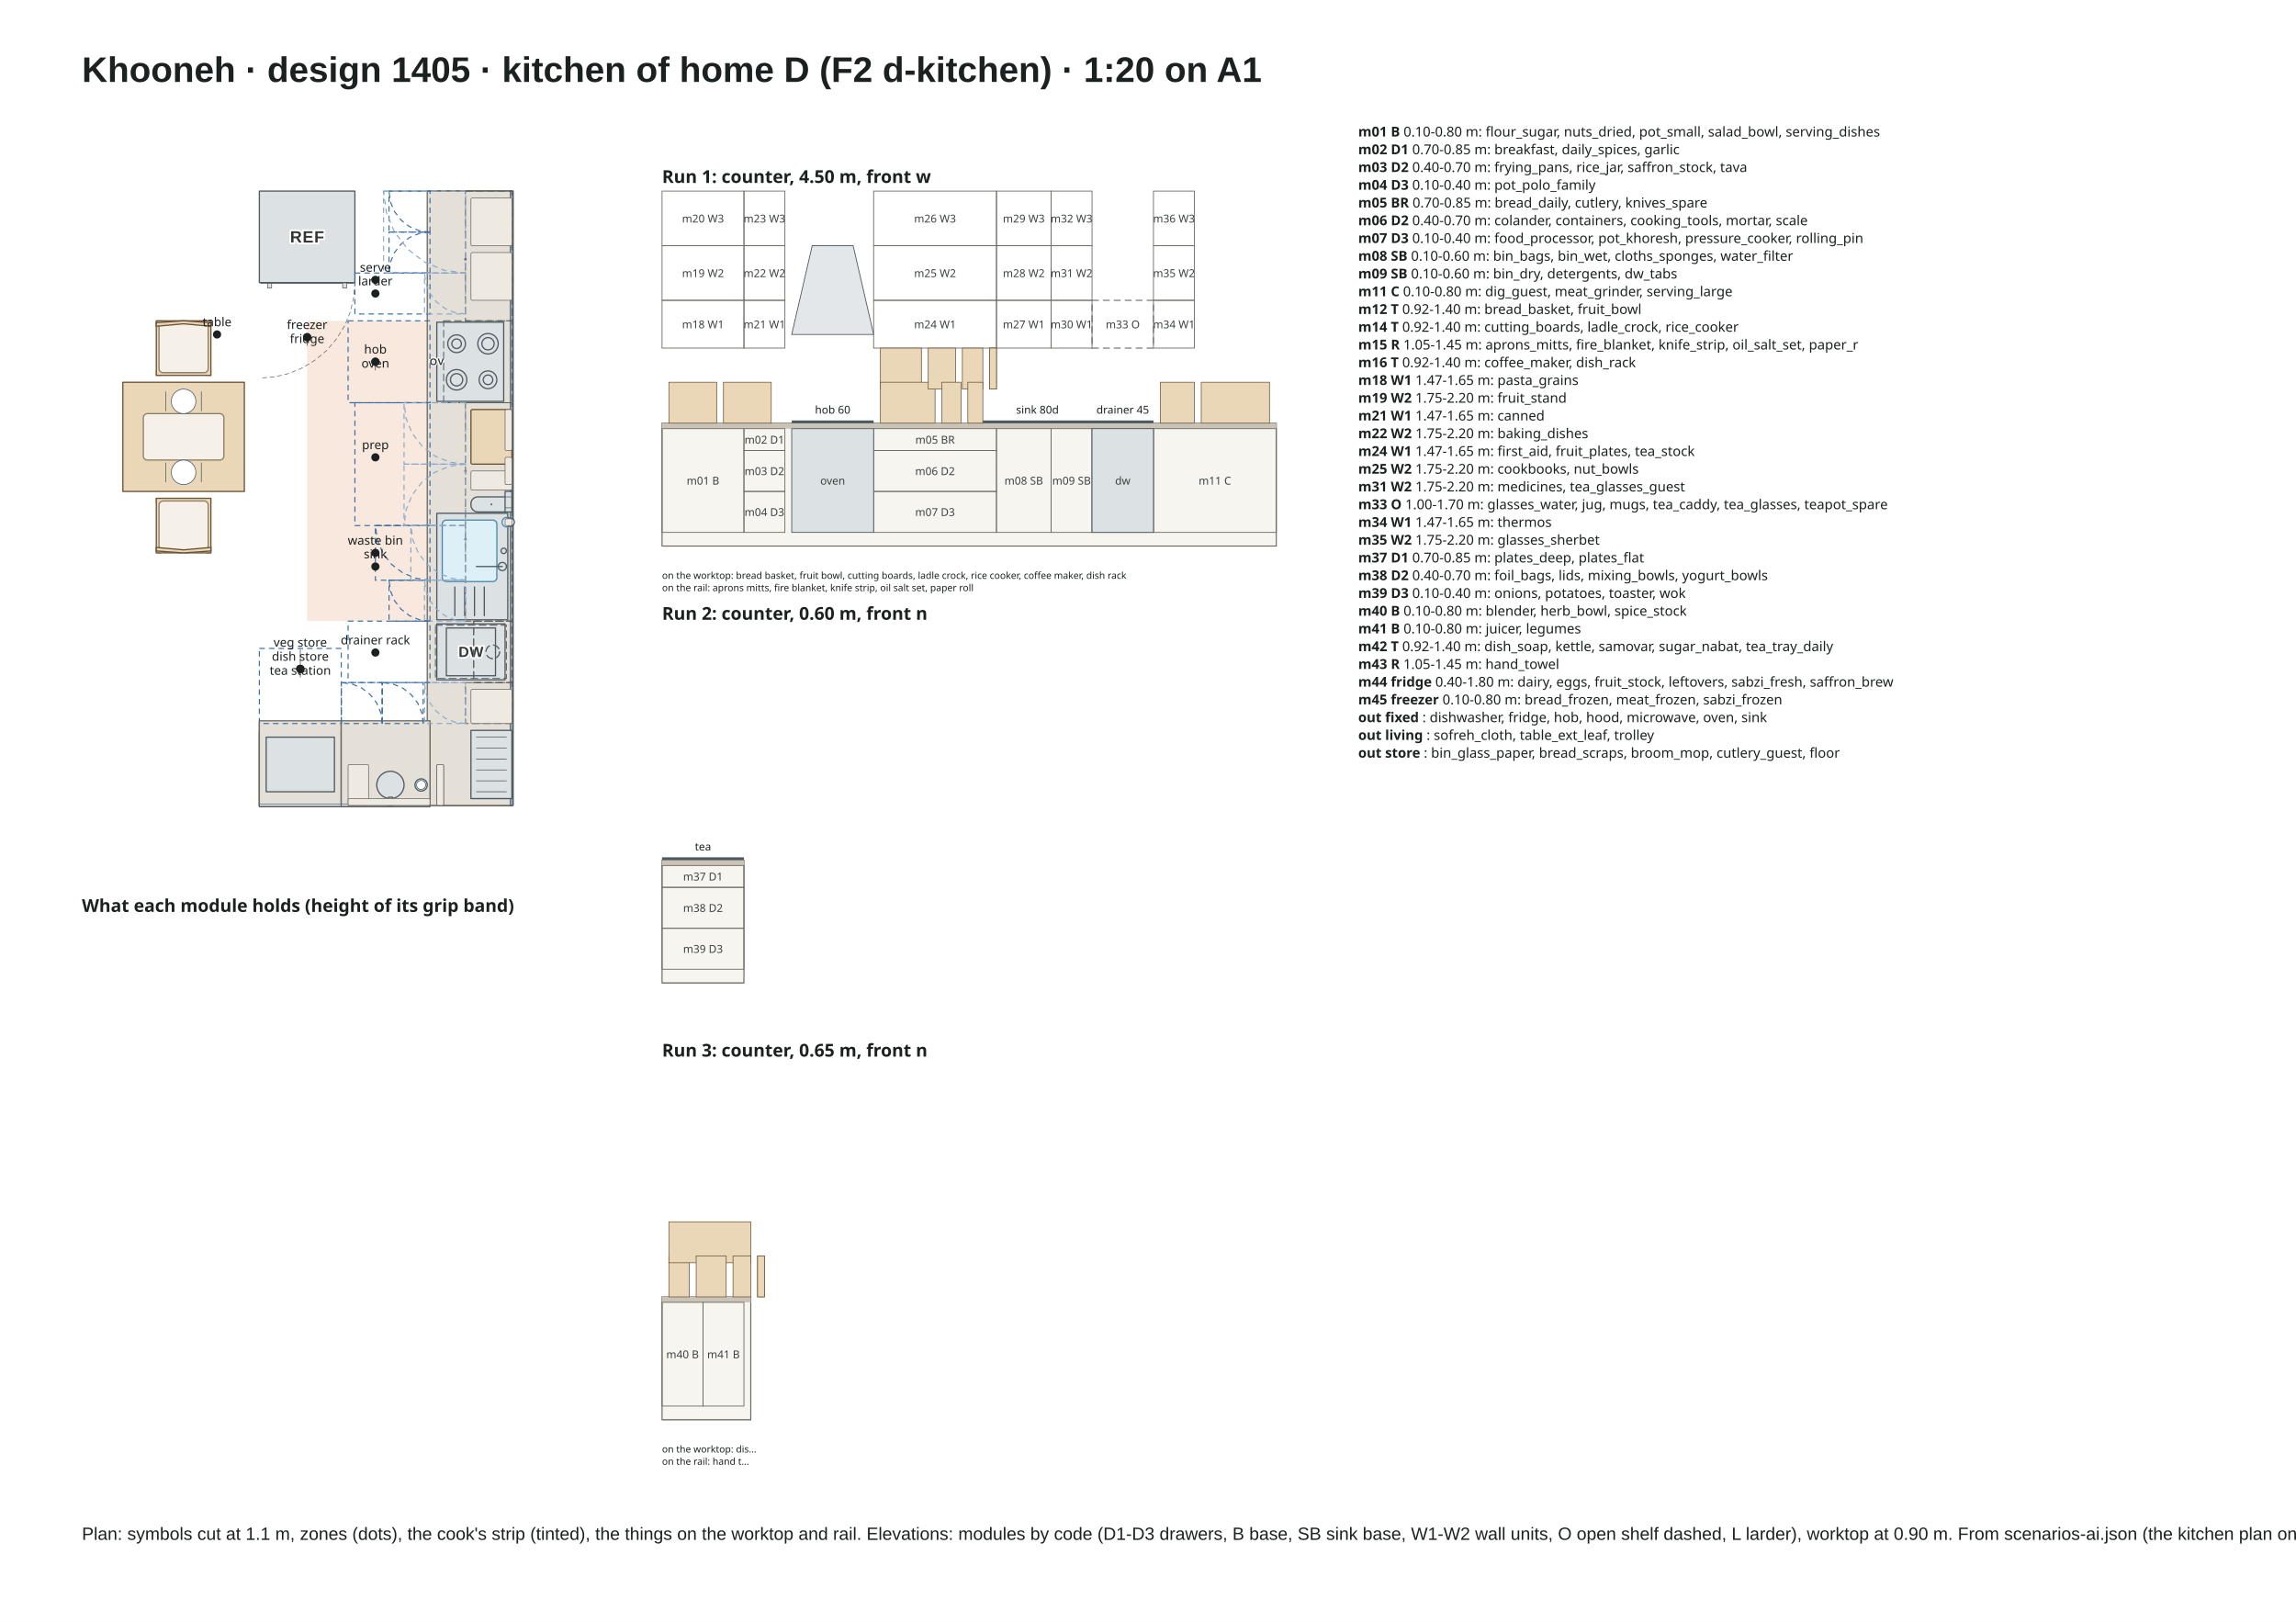
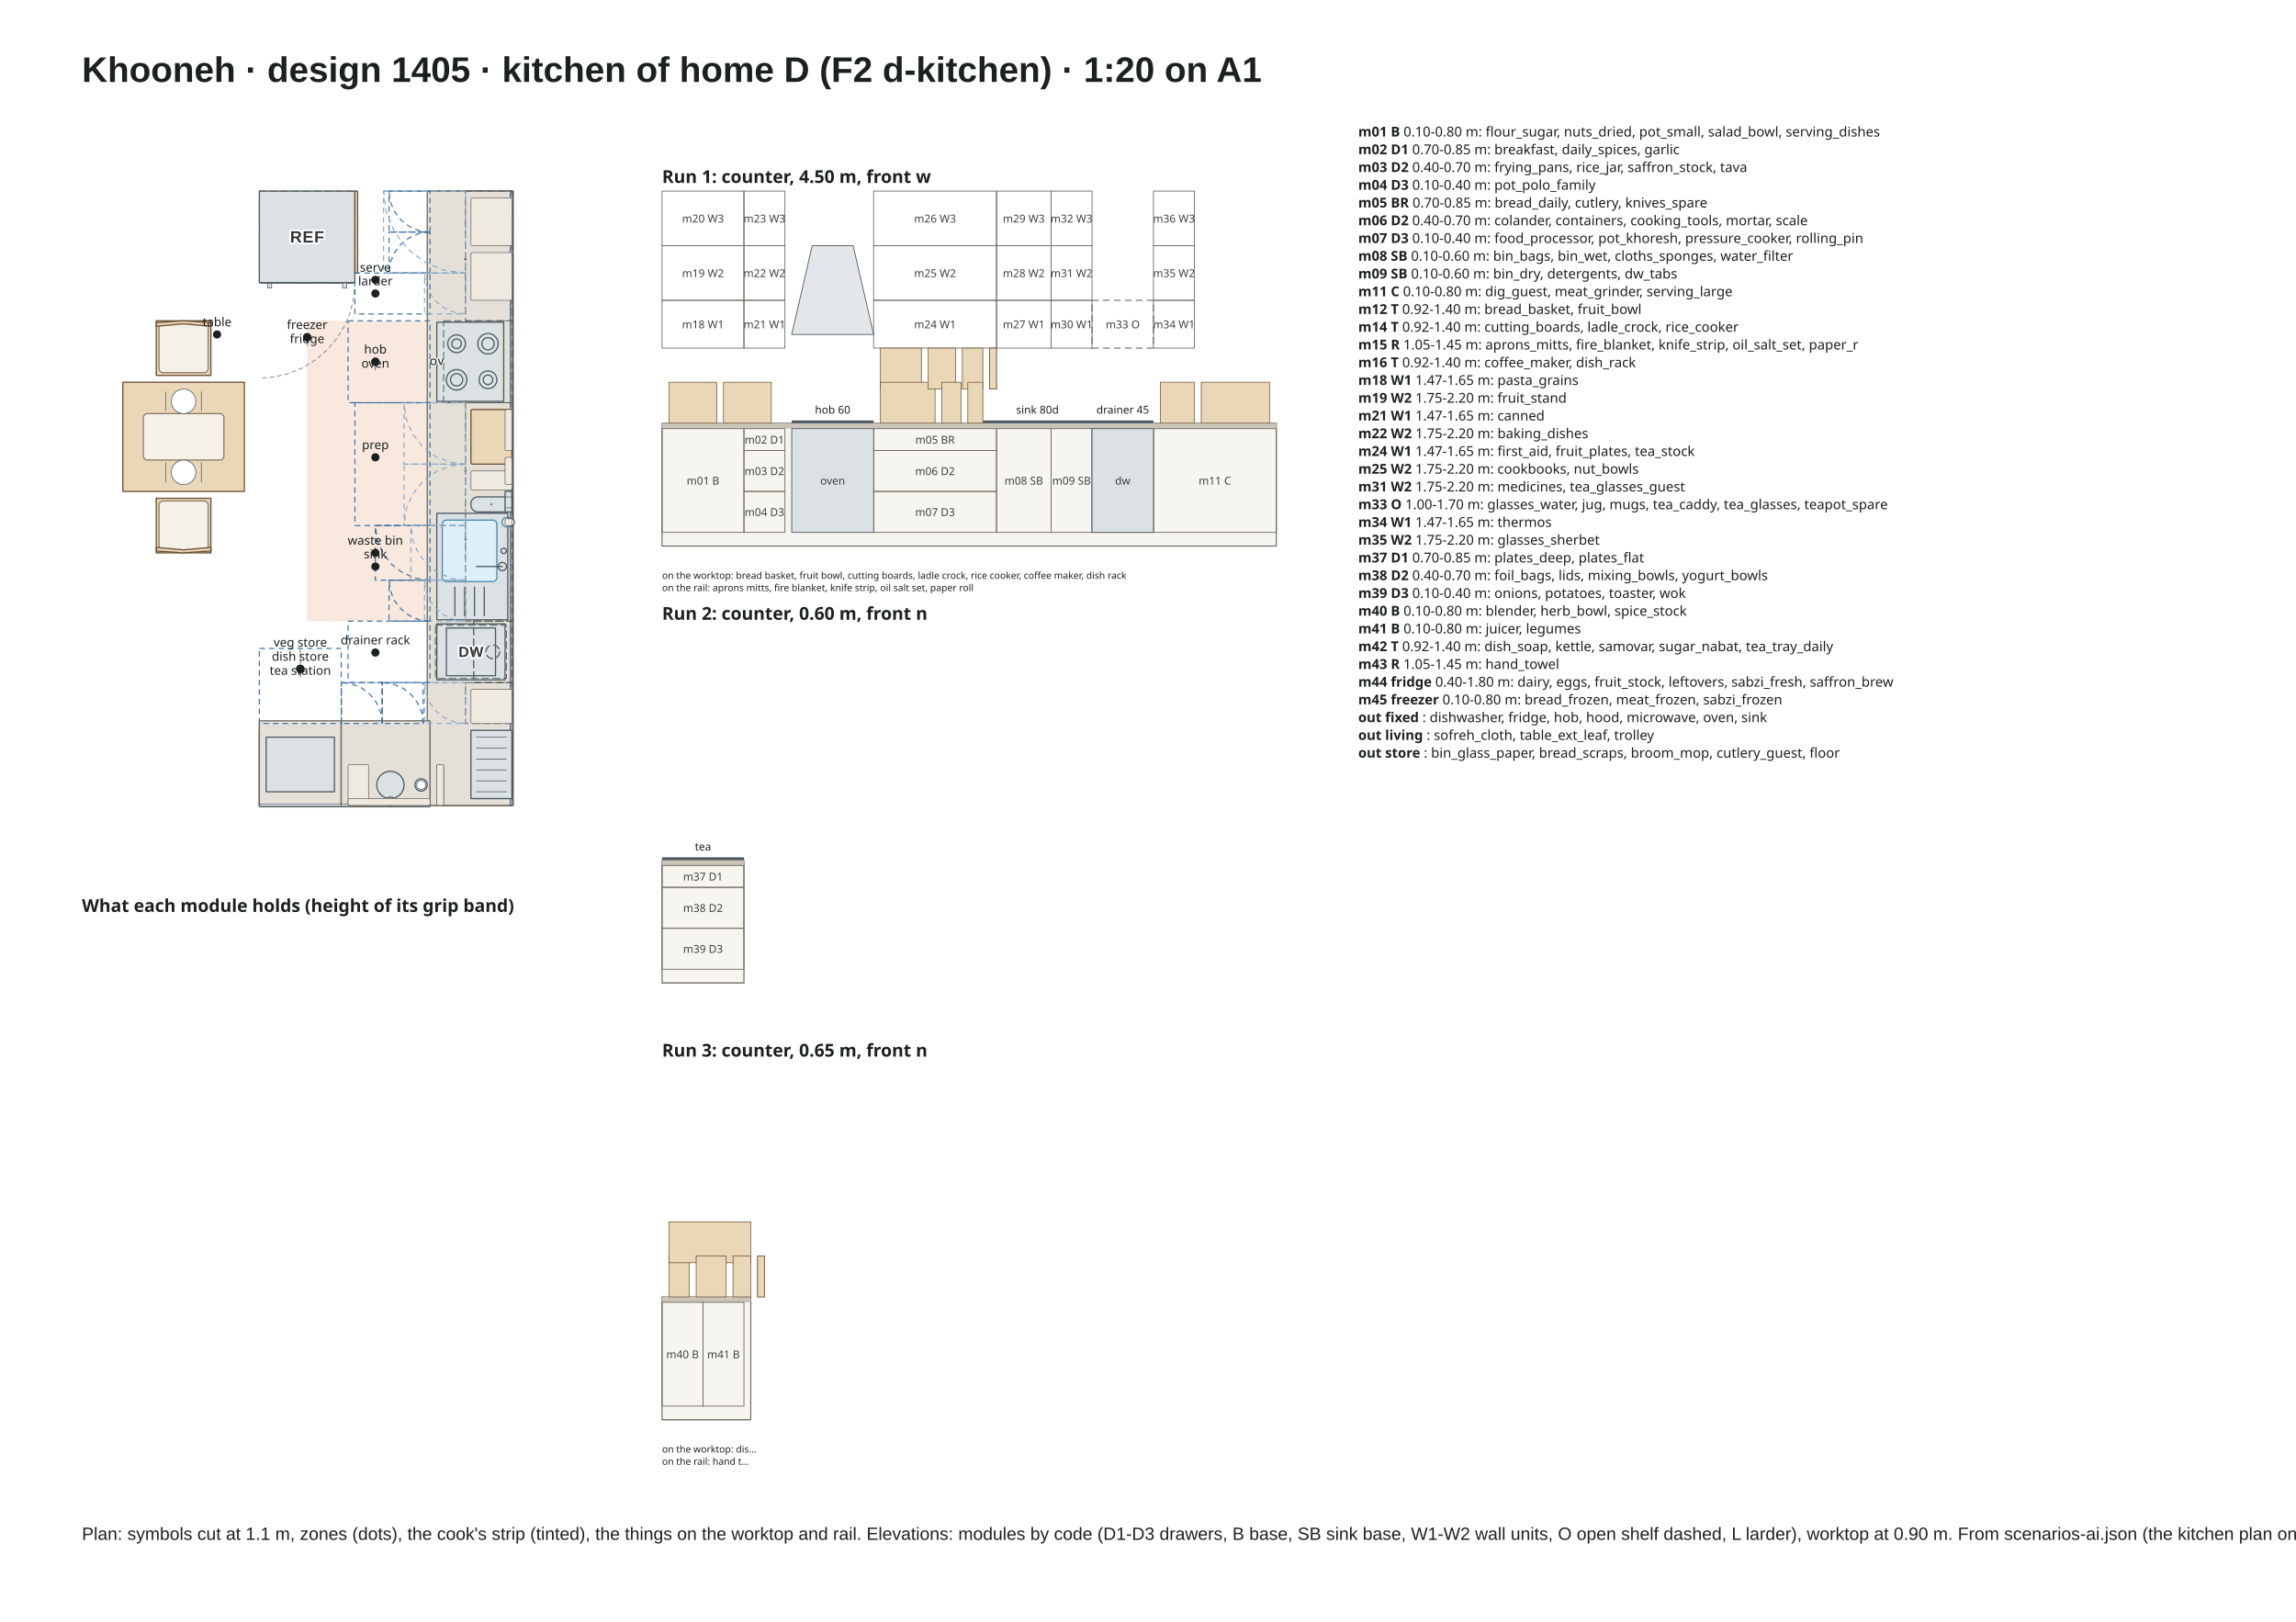
<svg xmlns="http://www.w3.org/2000/svg" width="841mm" height="594mm" viewBox="0 0 1682 1188">
  <style>svg{background:#fff}.sp{stroke:none}.sp-room{fill:#FFFFFF}.sp-wet{fill:#F1F6F9}.sp-circ{fill:#F4F3EF}.sp-store{fill:#F2F0EA}.sp-outside{fill:#EEF2EA}.sp-parking{fill:#EDEDEA}.sp-green{fill:#DCEACF}.w-outer{fill:#2F3634}.w-party{fill:url(#party)}.w-inner{fill:#8A918E}.w-struct{fill:#121614}.w-screen{fill:#7A4E2D;stroke:#5A3519;stroke-width:.4;stroke-dasharray:1.5 1}.w-glass{fill:#E3F2FB;stroke:#5AA9D6;stroke-width:.6}.st{stroke:#3A413E;stroke-opacity:.6;stroke-width:.6;fill:none}.sd{stroke:#3A413E;stroke-width:.8}.win{stroke:#0E8C98;stroke-width:1.2}.win-glass{stroke:#0E8C98;stroke-width:.5}.win-sill{fill:#fff;stroke:#0E8C98;stroke-width:.6}.win-shutter{stroke:#8A5A2B;stroke-width:.8;stroke-dasharray:3 2}.win-reveal{stroke:#7A4A2A;stroke-width:.8}.win-shade{stroke:#5A5048;stroke-width:.6;stroke-dasharray:6 2 1 2}.win-restrict{stroke:#B45309;stroke-width:2}.sv-towel{fill:#E9A23B;stroke:#8C5A12;stroke-width:.5}.sv-radiator{fill:#F6AD55;stroke:#8C5A12;stroke-width:.5}.sv-unit{fill:none;stroke:#2B6CB0;stroke-width:.9;stroke-dasharray:5 3}.sv-duct{fill:none;stroke:#2B6CB0;stroke-width:.7;stroke-dasharray:2 3}.sv-board{fill:#F6E05E;stroke:#744210;stroke-width:.6}.sv-cabinet{fill:#CBD5E0;stroke:#2D3748;stroke-width:.6}.sv-t{font-family:'Helvetica Neue',Arial,sans-serif;font-size:6px;text-anchor:middle;fill:#1A202C}.arc{stroke:#1B2120;fill:rgba(0,0,0,.025);stroke-width:.45;stroke-dasharray:3 2}.dr{stroke:#1B2120;fill:none;stroke-width:1.4}.door-gap{fill:#fff}.car{fill:#E8E6E1;stroke:#77736C;stroke-width:.6;stroke-dasharray:6 3}.wheel{fill:none;stroke:#77736C;stroke-width:.6;stroke-dasharray:3 2}.wheel-ax{stroke:#77736C;stroke-width:1.2}.gate-leaf{stroke:#1B2120;stroke-width:1.6}.gate-arc{stroke:#1B2120;fill:none;stroke-width:.45;stroke-dasharray:3 2}.gate-pack{fill:#77736C;stroke:none}.rm{font-family:'Vazirmatn','Tahoma','Helvetica Neue',Arial,sans-serif;fill:#1B2120;text-anchor:middle;paint-order:stroke;stroke:#fff;stroke-opacity:.85;stroke-width:3;stroke-linejoin:round}.rm .fa{direction:rtl;unicode-bidi:embed}.rm .ar{fill:#49524F}.lab{font-family:'Helvetica Neue',Arial,sans-serif;fill:#1B2120}.wl{font-family:'Helvetica Neue',Arial,sans-serif;fill:#0E6E78;font-size:7px}.dim{stroke:#3A413E;stroke-width:.5;fill:none}.dim-tick{stroke:#1B2120;stroke-width:1}.dimt{font-family:'Helvetica Neue',Arial,sans-serif;fill:#1B2120;font-size:9px;text-anchor:middle}.frame{fill:none;stroke:#1B2120;stroke-width:2}.tb{fill:#fff;stroke:#1B2120;stroke-width:1}.tb-l{stroke:#1B2120;stroke-width:.6}.tbt{font-family:'Helvetica Neue',Arial,sans-serif;fill:#1B2120}.tbf{font-family:'Vazirmatn','Tahoma',sans-serif;fill:#1B2120;direction:rtl;unicode-bidi:embed}.north{fill:#1B2120}.north-ring{fill:#fff;stroke:#1B2120;stroke-width:1}.dt-label{font-family:'Helvetica Neue',Arial,sans-serif;fill:#2F3634;font-style:italic;text-anchor:middle;font-size:9px;paint-order:stroke;stroke:#fff;stroke-width:2.5}.dt-bed{fill:#9CC08A;fill-opacity:.55;stroke:#4E7A3A;stroke-width:.7}.dt-vine{fill:#7FA35E;fill-opacity:.12;stroke:#5E8A3A;stroke-width:.7;stroke-dasharray:5 3}.dt-crown{fill:#B9D4A6;fill-opacity:.35;stroke:#4E7A3A;stroke-width:.9}.dt-crown-max{fill:none;stroke:#4E7A3A;stroke-width:.6;stroke-dasharray:3 3}.dt-trunk{fill:#F4F2EC;stroke:#333;stroke-width:.8}.dt-wood{fill:#D9B98C;fill-opacity:.8;stroke:#7A4A2A;stroke-width:.7}.dt-built{fill:#E6CFA6;fill-opacity:.55;stroke:#7A4A2A;stroke-width:.8;stroke-dasharray:6 2}.dt-drain{fill:#7FB8E0;stroke:#1F5F8B;stroke-width:.6}.dt-iron{fill:none;stroke:#333;stroke-width:.8}.dt-ivy{stroke:#3E6B2E;stroke-width:2;stroke-dasharray:2 3;fill:none}.dt-tread{stroke:#3A413E;stroke-opacity:.55;stroke-width:.6}.dt-up{stroke:#3A413E;stroke-width:.8;marker-end:url(#arrowUp)}.dt-wall{fill:#7F8784}.dt-rail{stroke:#7A4A2A;stroke-width:.8}.dt-over{fill:none;stroke:#555;stroke-width:.8;stroke-dasharray:6 4}.dt-sight{stroke:#B45309;stroke-width:.8;stroke-dasharray:8 4;fill:none}.dt-pot{fill:#C9774D;fill-opacity:.55;stroke:#8C3F2B;stroke-width:.7}.dt-post{fill:#555;stroke:#333;stroke-width:.5}.dt-line{stroke:#666;stroke-width:.5}.dt-glass{fill:#DDEBF2;stroke:#2E6A8A;stroke-width:.8}.dt-service{fill:#E4E4E0;stroke:#666;stroke-width:.7}.dt-screen{fill:#A87B4F;stroke:#7A4A2A;stroke-width:.5}.dt-gate{fill:#F4E3C8;stroke:#7A4A2A;stroke-width:.8}.dt-prop{fill:#A8321F;fill-opacity:.12;stroke:#A8321F;stroke-width:.9;stroke-dasharray:5 3}.m3-only{fill:#C2185B;fill-opacity:.06;stroke:#C2185B;stroke-width:.7;stroke-dasharray:4 2.5}.m3-moved{fill:none;stroke:#C2185B;stroke-width:1.1;stroke-dasharray:2 1.5}.m3-arrow{stroke:#C2185B;stroke-width:.9;marker-end:url(#m3a)}.m3-t{font-family:'Helvetica Neue',Arial,sans-serif;fill:#9C1449;font-size:6.5px;text-anchor:middle;paint-order:stroke;stroke:#fff;stroke-width:2}.m3-clash{stroke:#D50000;stroke-width:1.6}.m3-ceil{fill:#fff;stroke:#C2185B;stroke-width:.7}.m3-down{fill:#fff;stroke:#C2185B;stroke-width:.6}.m3-x{stroke:#C2185B;stroke-width:.5}.pm-wd{fill:#EAD7B7;stroke:#6B5134}.pm-tx{fill:#F6F1E8;stroke:#8C7C66}.pm-cr{fill:#FFFFFF;stroke:#3F5566}.pm-mt{fill:#DCE1E4;stroke:#4D5961}.pm-gl{fill:#DDEFF7;stroke:#4A88A8}.pm-st{fill:#E4E0D8;stroke:#6E6A62}.pm-pl{fill:#C4DDB0;stroke:#4E7A3A}.pm-pot{fill:#E2AE8E;stroke:#8C4F2B}.pm-ot{fill:#EEEAE2;stroke:#6B6660}.pm-sw{fill:none;stroke:#6B6660}.pm{stroke-width:.9;stroke-linejoin:round;stroke-linecap:round}.pm.fine{stroke-width:.5}line.pm,polyline.pm{fill:none}.pm.ab{fill:none;stroke:#59605D;stroke-width:.7;stroke-dasharray:5 3}.pm.sw{fill:none;stroke-width:.5;stroke-dasharray:3 2.5}.pi-hl{fill:none;stroke:none}.pi-over{fill:none;stroke:transparent;stroke-width:6;pointer-events:stroke}.pi.chg .pi-hl{stroke:#A8321F;stroke-width:2.2;stroke-dasharray:6 3}.pi.gone{opacity:.28}.pi.gone .pm{stroke-dasharray:3 3}.conv{fill:none;stroke:#B7791F;stroke-width:1;stroke-dasharray:7 4;stroke-opacity:.75}.conv.fail{stroke:#C53030}.conv-dot{fill:#B7791F;fill-opacity:.65;stroke:none}.conv-t{font-family:'Helvetica Neue',Arial,sans-serif;font-size:7px;fill:#8A5A12;text-anchor:middle;paint-order:stroke;stroke:#fff;stroke-width:2.5;stroke-linejoin:round}.ppl{fill:#FFFFFF;fill-opacity:.6;stroke:#8F8A83;stroke-width:.7;stroke-linejoin:round;stroke-linecap:round}line.ppl{fill:none}.k-open{fill:none;stroke:#3A6EA5;stroke-width:.8;stroke-dasharray:4 3}.k-open-wall{stroke:#8AA9C8}.k-lead{stroke:#1B2120;stroke-width:.4}.k-strip{fill:#F3D9C8;opacity:.6}.k-z{fill:#1B2120}.k-zt{font:9px sans-serif;text-anchor:middle;fill:#1B2120}.k-h{font:13px sans-serif;font-weight:700;fill:#1B2120}.k-s{font:10px sans-serif;fill:#1B2120}.el-run{fill:#F7F5F0;stroke:#6E6A62;stroke-width:.8}.el-top{fill:#C9C3B8}.el-mod{fill:none;stroke:#6E6A62;stroke-width:.6}.el-open{fill:none;stroke:#59605D;stroke-width:.7;stroke-dasharray:5 3}.el-fix{fill:#4D5961}.el-app{fill:#DCE1E4;stroke:#4D5961;stroke-width:.6}.el-hood{fill:#E4E7E9;stroke:#4D5961;stroke-width:.6}.el-thing{fill:#EAD7B7;stroke:#6B5134;stroke-width:.5}.el-lead{stroke:#6B5134;stroke-width:.4}.el-t{font:8px sans-serif;text-anchor:middle;fill:#3A413E}.el-f{font:8px sans-serif;text-anchor:middle;fill:#1B2120}.el-s{font:7px sans-serif;fill:#1B2120}</style>
  <defs>
    <pattern id="party" width="8" height="8" patternUnits="userSpaceOnUse" patternTransform="rotate(45)">
      <rect width="8" height="8" fill="#5B6461" />
      <line x1="0" y1="0" x2="0" y2="8" stroke="#2F3634" stroke-width="2.2" />
    </pattern>
    <marker id="arrowUp" viewBox="0 0 10 10" refX="5" refY="5" markerWidth="5" markerHeight="5" orient="auto-start-reverse">
      <path d="M0 0 L10 5 L0 10 Z" fill="#3A413E" />
    </marker>
    <marker id="m3a" viewBox="0 0 10 10" refX="9" refY="5" markerWidth="5" markerHeight="5" orient="auto">
      <path d="M0 0 L10 5 L0 10 Z" fill="#C2185B" />
    </marker>
  </defs>
  <rect width="1682" height="1188" fill="#fff" />
  <text class="tbt" x="60" y="60" font-size="26" font-weight="700">Khooneh · design 1405 · kitchen of home D (F2 d-kitchen) · 1:20 on A1</text>
  <text class="tbt" x="60" y="1128" font-size="13">Plan: symbols cut at 1.1 m, zones (dots), the cook's strip (tinted), the things on the worktop and rail. Elevations: modules by code (D1-D3 drawers, B base, SB sink base, W1-W2 wall units, O open shelf dashed, L larder), worktop at 0.90 m. From scenarios-ai.json (the kitchen plan on the picks). The AI's proposal, not checked by an engineer.</text>
  <g transform="translate(-650 -810)">
    <rect class="sp sp-room k-room" x="840" y="940" width="185" height="460" />
    <rect class="k-strip" x="875" y="1045" width="90" height="220" />
    <g class="pi" transform="translate(740 1090)" data-x="740" data-y="1090">
      <rect class="pm pm-wd fine" x="24.5" y="-45" width="3.5" height="3.5" />
      <rect class="pm pm-wd fine" x="24.5" y="-8.5" width="3.5" height="3.5" />
      <rect class="pm pm-wd fine" x="61" y="-45" width="3.5" height="3.5" />
      <rect class="pm pm-wd fine" x="61" y="-8.5" width="3.5" height="3.5" />
      <rect class="pm pm-wd fine" x="24.5" y="121.5" width="3.5" height="3.5" />
      <rect class="pm pm-wd fine" x="24.5" y="85" width="3.5" height="3.5" />
      <rect class="pm pm-wd fine" x="61" y="121.5" width="3.5" height="3.5" />
      <rect class="pm pm-wd fine" x="61" y="85" width="3.5" height="3.5" />
      <rect class="pm pm-wd" x="24.5" y="-45" width="40" height="40" />
      <rect class="pm pm-wd" x="24.5" y="85" width="40" height="40" />
      <rect class="pm pm-tx" x="26.5" y="-43" width="36" height="36" rx="3" />
      <rect class="pm pm-tx" x="26.5" y="87" width="36" height="36" rx="3" />
      <rect class="pm pm-wd ab fine" x="1" y="3" width="3" height="74" />
      <polyline class="pm pm-wd ab fine" points="26,40 66,40" />
      <rect class="pm pm-wd fine" x="3" y="3" width="5" height="5" />
      <rect class="pm pm-wd fine" x="3" y="72" width="5" height="5" />
      <rect class="pm pm-wd fine" x="81" y="3" width="5" height="5" />
      <rect class="pm pm-wd fine" x="81" y="72" width="5" height="5" />
      <polyline class="pm pm-wd ab fine" points="26,2 26,78" />
      <rect class="pm pm-wd" x="0" y="0" width="89" height="80" />
      <rect class="pm pm-tx" x="15" y="23" width="59" height="34" rx="3" />
      <circle class="pm pm-cr fine" cx="44.5" cy="66" r="9" />
      <circle class="pm pm-cr fine" cx="44.5" cy="14" r="9" />
      <polyline class="pm pm-mt fine" points="31.5,59 31.5,73" />
      <polyline class="pm pm-mt fine" points="57.5,59 57.5,73" />
      <polyline class="pm pm-mt fine" points="31.5,7 31.5,21" />
      <polyline class="pm pm-mt fine" points="57.5,7 57.5,21" />
      <polygon class="pm pm-wd" points="24.5,-41 24.5,-43.6 44.5,-45 64.5,-43.6 64.5,-41 44.5,-42.8" />
      <polygon class="pm pm-wd" points="24.5,121 24.5,123.6 44.5,125 64.5,123.6 64.5,121 44.5,122.8" />
      <rect class="pi-hl" x="0" y="0" width="89" height="80" />
    </g>
    <g class="pi" transform="translate(840 950)" data-x="840" data-y="950">
      <rect class="pm pm-mt fine" x="6" y="67" width="3" height="4" />
      <rect class="pm pm-mt fine" x="1" y="67" width="68" height="0.5" />
      <rect class="pm pm-mt fine" x="61" y="67" width="3" height="4" />
      <rect class="pm pm-mt" x="0" y="0" width="70" height="67" />
      <text class="pt" x="35" y="33.5" font-size="12" text-anchor="middle" dominant-baseline="central" font-family="Helvetica Neue,Arial,sans-serif" font-weight="700" letter-spacing="0.5" fill="#2F3634" paint-order="stroke" stroke="#fff" stroke-width="2.6" stroke-linejoin="round">REF</text>
      <polyline class="pm pm-sw sw" points="70,67 69.1,78 66.6,88.6 62.4,98.8 56.6,108.1 49.5,116.5 41.1,123.6 31.8,129.4 21.6,133.6 11,136.1 0,137" />
      <rect class="pi-hl" x="0" y="0" width="70" height="67" />
    </g>
    <g class="pi" transform="translate(965 950)" data-x="965" data-y="950">
      <rect class="pm pm-mt" x="6" y="0" width="54" height="450" />
      <rect class="pm pm-mt" x="-1" y="96" width="2" height="58" />
      <rect class="pm pm-mt fine" x="0" y="49.6" width="0.8" height="0.8" />
      <rect class="pm pm-mt fine" x="0" y="99.6" width="0.8" height="0.8" />
      <rect class="pm pm-mt fine" x="0" y="149.6" width="0.8" height="0.8" />
      <rect class="pm pm-mt fine" x="0" y="199.6" width="0.8" height="0.8" />
      <rect class="pm pm-mt fine" x="0" y="249.6" width="0.8" height="0.8" />
      <rect class="pm pm-mt fine" x="0" y="299.6" width="0.8" height="0.8" />
      <rect class="pm pm-mt fine" x="0" y="349.6" width="0.8" height="0.8" />
      <rect class="pm pm-mt fine" x="0" y="399.6" width="0.8" height="0.8" />
      <rect class="pm pm-wd" x="0.5" y="0" width="59.5" height="450" />
      <rect class="pm pm-mt fine" x="-1" y="316" width="2" height="43" />
      <rect class="pm pm-st" x="-2" y="0" width="63" height="450" />
      <rect class="pm pm-mt" x="5" y="236" width="52" height="78" />
      <rect class="pm pm-gl" x="9" y="241" width="40" height="45" rx="3" />
      <polyline class="pm pm-mt" points="39.8,290 39.8,311" />
      <polyline class="pm pm-mt" points="32.6,290 32.6,311" />
      <polyline class="pm pm-mt" points="25.4,290 25.4,311" />
      <polyline class="pm pm-mt" points="18.2,290 18.2,311" />
      <rect class="pm pm-mt" x="5" y="317" width="50" height="41" />
      <rect class="pm pm-mt" x="5" y="96" width="49" height="58" />
      <circle class="pm pm-mt" cx="42.5" cy="111.8" r="7.5" />
      <circle class="pm pm-mt" cx="42.5" cy="138.2" r="6.5" />
      <circle class="pm pm-mt" cx="19.5" cy="111.8" r="6.5" />
      <circle class="pm pm-mt" cx="19.5" cy="138.2" r="7.5" />
      <circle class="pm pm-mt" cx="42.5" cy="111.8" r="4.5" />
      <circle class="pm pm-mt" cx="42.5" cy="138.2" r="3.5" />
      <circle class="pm pm-mt" cx="19.5" cy="111.8" r="3.5" />
      <circle class="pm pm-mt" cx="19.5" cy="138.2" r="4.5" />
      <circle class="pm pm-mt" cx="54" cy="263.5" r="2" />
      <rect class="pm pm-mt" x="12" y="320" width="36" height="35" />
      <circle class="pm pm-mt" cx="53" cy="275" r="3" />
      <polyline class="pm pm-mt" points="53,275 34,275" />
      <rect class="pm pm-cr" x="59" y="0" width="1.5" height="450" />
      <rect class="pm pm-mt ab" x="4" y="318" width="52" height="39" style="fill:none" />
      <text class="pt" x="5" y="125" font-size="7" text-anchor="middle" dominant-baseline="central" font-family="Helvetica Neue,Arial,sans-serif" font-weight="700" letter-spacing="0.3" fill="#2F3634" paint-order="stroke" stroke="#fff" stroke-width="1.5" stroke-linejoin="round">OV</text>
      <text class="pt" x="30" y="337.5" font-size="10.7" text-anchor="middle" dominant-baseline="central" font-family="Helvetica Neue,Arial,sans-serif" font-weight="700" letter-spacing="0.4" fill="#2F3634" paint-order="stroke" stroke="#fff" stroke-width="2.4" stroke-linejoin="round">DW</text>
      <rect class="pm pm-wd ab" x="32" y="315" width="28" height="45" />
      <circle class="pm pm-gl ab" cx="46" cy="337.5" r="5" />
      <rect class="pm pm-wd ab" x="32" y="315" width="28" height="45" />
      <circle class="pm pm-gl ab" cx="46" cy="337.5" r="5" />
      <rect class="pm pm-mt ab" x="10" y="95" width="50" height="60" />
      <rect class="pm pm-mt ab fine" x="25.5" y="49.6" width="1" height="0.8" />
      <rect class="pm pm-mt ab fine" x="25.5" y="204.6" width="1" height="0.8" />
      <rect class="pm pm-mt ab fine" x="25.5" y="254.6" width="1" height="0.8" />
      <rect class="pm pm-wd ab" x="26" y="0" width="34" height="95" />
      <rect class="pm pm-wd ab" x="26" y="155" width="34" height="160" />
      <rect class="pm pm-wd ab" x="26" y="360" width="34" height="30" />
      <rect class="pi-hl" x="0" y="0" width="60" height="450" />
      <rect class="pi-part" x="0" y="95" width="60" height="60" fill="transparent" stroke="none" />
      <rect class="pi-part" x="0" y="95" width="60" height="60" fill="transparent" stroke="none" />
      <rect class="pi-part" x="0" y="235" width="60" height="80" fill="transparent" stroke="none" />
      <rect class="pi-part" x="0" y="315" width="60" height="45" fill="transparent" stroke="none" />
      <rect class="pi-part" x="0" y="315" width="60" height="45" fill="transparent" stroke="none" />
    </g>
    <g class="pi" transform="translate(840 1340)" data-x="840" data-y="1340">
      <rect class="pm pm-mt" x="0" y="6" width="60" height="54" />
      <rect class="pm pm-wd" x="0" y="0.5" width="60" height="59.5" />
      <rect class="pm pm-st" x="0" y="-2" width="60" height="63" />
      <rect class="pm pm-mt" x="5" y="10" width="50" height="40" />
      <rect class="pm pm-cr fine" x="0" y="59" width="60" height="1.5" />
      <rect class="pi-hl" x="0" y="0" width="60" height="60" />
      <rect class="pi-part" x="0" y="0" width="60" height="60" fill="transparent" stroke="none" />
    </g>
    <g class="pi" transform="translate(900 1340)" data-x="900" data-y="1340">
      <rect class="pm pm-mt" x="0" y="6" width="65" height="54" />
      <rect class="pm pm-mt fine" x="49.6" y="0" width="0.8" height="0.8" />
      <rect class="pm pm-wd" x="0" y="0.5" width="65" height="59.5" />
      <rect class="pm pm-st" x="0" y="-2" width="65" height="63" />
      <rect class="pm pm-cr fine" x="0" y="59" width="65" height="1.5" />
      <rect class="pi-hl" x="0" y="0" width="65" height="60" />
+     </g>
+     <g class="pi" transform="translate(910 950)" data-x="910" data-y="950">
+       <rect class="pm pm-wd" x="0" y="0" width="2" height="60" />
+       <rect class="pi-hl" x="0" y="0" width="2" height="60" />
+     </g>
+     <g class="pi" data-over="1" transform="translate(840 950)" data-x="840" data-y="950">
+       <rect class="pm pm-wd ab" x="0" y="0" width="70" height="67" />
+       <rect class="pi-hl" x="0" y="0" width="70" height="67" />
+       <rect class="pi-over" x="0" y="0" width="70" height="67" />
    </g>
    <g class="k-fronts">
      <line class="k-open" x1="965" y1="950" x2="935" y2="950" />
      <polyline class="k-open" points="965,980 957.2,979 950,976 943.8,971.2 939,965 936,957.8 935,950" />
      <line class="k-open" x1="965" y1="1010" x2="935" y2="1010" />
      <polyline class="k-open" points="965,980 957.2,981 950,984 943.8,988.8 939,995 936,1002.2 935,1010" />
      <rect class="k-open k-box-doors" x="935" y="950" width="30" height="30" />
      <rect class="k-open k-box-doors" x="935" y="980" width="30" height="30" />
      <rect class="k-open k-box-drawers" x="910" y="1010" width="55" height="30" />
      <rect class="k-open k-box-drawers" x="910" y="1105" width="55" height="90" />
      <line class="k-open" x1="965" y1="1195" x2="925" y2="1195" />
      <polyline class="k-open" points="965,1235 954.6,1233.6 945,1229.6 936.7,1223.3 930.4,1215 926.4,1205.4 925,1195" />
      <rect class="k-open k-box-doors" x="925" y="1195" width="40" height="40" />
      <line class="k-open" x1="965" y1="1235" x2="935" y2="1235" />
      <polyline class="k-open" points="965,1265 957.2,1264 950,1261 943.8,1256.2 939,1250 936,1242.8 935,1235" />
      <rect class="k-open k-box-doors" x="935" y="1235" width="30" height="30" />
      <line class="k-open k-open-wall" x1="991" y1="950" x2="931" y2="950" />
      <polyline class="k-open k-open-wall" points="991,1010 975.5,1008 961,1002 948.6,992.4 939,980 933,965.5 931,950" />
      <rect class="k-open k-open-wall k-box-doors" x="931" y="950" width="60" height="60" />
      <line class="k-open k-open-wall" x1="991" y1="1010" x2="961" y2="1010" />
      <polyline class="k-open k-open-wall" points="991,1040 983.2,1039 976,1036 969.8,1031.2 965,1025 962,1017.8 961,1010" />
      <rect class="k-open k-open-wall k-box-doors" x="961" y="1010" width="30" height="30" />
      <line class="k-open k-open-wall" x1="991" y1="1105" x2="946" y2="1105" />
      <polyline class="k-open k-open-wall" points="991,1150 979.4,1148.5 968.5,1144 959.2,1136.8 952,1127.5 947.5,1116.6 946,1105" />
      <line class="k-open k-open-wall" x1="991" y1="1195" x2="946" y2="1195" />
      <polyline class="k-open k-open-wall" points="991,1150 979.4,1151.5 968.5,1156 959.2,1163.2 952,1172.5 947.5,1183.4 946,1195" />
      <rect class="k-open k-open-wall k-box-doors" x="946" y="1105" width="45" height="45" />
      <rect class="k-open k-open-wall k-box-doors" x="946" y="1150" width="45" height="45" />
      <line class="k-open k-open-wall" x1="991" y1="1195" x2="951" y2="1195" />
      <polyline class="k-open k-open-wall" points="991,1235 980.6,1233.6 971,1229.6 962.7,1223.3 956.4,1215 952.4,1205.4 951,1195" />
      <rect class="k-open k-open-wall k-box-doors" x="951" y="1195" width="40" height="40" />
      <line class="k-open k-open-wall" x1="991" y1="1235" x2="961" y2="1235" />
      <polyline class="k-open k-open-wall" points="991,1265 983.2,1264 976,1261 969.8,1256.2 965,1250 962,1242.8 961,1235" />
      <rect class="k-open k-open-wall k-box-doors" x="961" y="1235" width="30" height="30" />
      <line class="k-open k-open-wall" x1="991" y1="1310" x2="961" y2="1310" />
      <polyline class="k-open k-open-wall" points="991,1340 983.2,1339 976,1336 969.8,1331.2 965,1325 962,1317.8 961,1310" />
      <rect class="k-open k-open-wall k-box-doors" x="961" y="1310" width="30" height="30" />
      <rect class="k-open k-box-oven" x="905" y="1045" width="60" height="60" />
      <rect class="k-open k-box-dw" x="905" y="1265" width="60" height="45" />
      <rect class="k-open k-box-drawers" x="840" y="1285" width="60" height="55" />
      <line class="k-open" x1="900" y1="1340" x2="900" y2="1310" />
      <polyline class="k-open" points="930,1340 929,1332.2 926,1325 921.2,1318.8 915,1314 907.8,1311 900,1310" />
      <rect class="k-open k-box-doors" x="900" y="1310" width="30" height="30" />
      <line class="k-open" x1="930" y1="1340" x2="930" y2="1310" />
      <polyline class="k-open" points="960,1340 959,1332.2 956,1325 951.2,1318.8 945,1314 937.8,1311 930,1310" />
      <rect class="k-open k-box-doors" x="930" y="1310" width="30" height="30" />
    </g>
    <g class="k-thing">
      <rect class="pm pm-ot fine" x="995" y="955" width="30" height="35" rx="1" />
    </g>
    <g class="k-thing">
      <rect class="pm pm-ot fine" x="995" y="995" width="30" height="35" rx="1" />
    </g>
    <g class="k-thing">
      <rect class="pm pm-wd" x="995" y="1110" width="30" height="40" rx="1" />
    </g>
    <g class="k-thing">
      <rect class="pm pm-ot fine" x="995" y="1155" width="30" height="14" rx="1" />
    </g>
    <g class="k-thing">
      <rect class="pm pm-mt" x="995" y="1174" width="30" height="11" rx="5" />
      <circle class="pm pm-mt fine" cx="1010" cy="1179.5" r="0.5" />
    </g>
    <g class="k-thing">
      <rect class="pm pm-ot fine" x="1020" y="1110" width="5" height="30" rx="1" />
    </g>
    <g class="k-thing">
      <rect class="pm pm-ot fine" x="1020" y="1145" width="5" height="20" rx="1" />
    </g>
    <g class="k-thing">
      <rect class="pm pm-mt" x="1020" y="1170" width="5" height="15" />
      <polyline class="pm pm-mt fine" points="1020,1174 1025,1174" />
      <polyline class="pm pm-mt fine" points="1020,1182 1025,1182" />
    </g>
    <g class="k-thing">
      <circle class="pm pm-gl" cx="1021.3" cy="1192.5" r="3.5" />
      <circle class="pm pm-cr" cx="1023.8" cy="1192.5" r="3" />
    </g>
    <g class="k-thing">
      <rect class="pm pm-ot fine" x="1020" y="1190" width="5" height="5" rx="1" />
    </g>
    <g class="k-thing">
      <rect class="pm pm-ot fine" x="995" y="1315" width="30" height="25" rx="1" />
    </g>
    <g class="k-thing">
      <rect class="pm pm-mt" x="995" y="1345" width="30" height="50" />
      <polyline class="pm pm-mt fine" points="999,1350 1021,1350" />
      <polyline class="pm pm-mt fine" points="999,1358 1021,1358" />
      <polyline class="pm pm-mt fine" points="999,1366 1021,1366" />
      <polyline class="pm pm-mt fine" points="999,1374 1021,1374" />
      <polyline class="pm pm-mt fine" points="999,1382 1021,1382" />
      <polyline class="pm pm-mt fine" points="999,1390 1021,1390" />
    </g>
    <g class="k-thing">
      <rect class="pm pm-ot fine" x="905" y="1370" width="15" height="30" rx="1" />
    </g>
    <g class="k-thing">
      <circle class="pm pm-mt" cx="936" cy="1385" r="10" />
      <rect class="pm pm-mt" x="934.5" y="1394" width="3" height="6" />
    </g>
    <g class="k-thing">
      <circle class="pm pm-mt" cx="958.5" cy="1385" r="4.5" />
      <circle class="pm pm-cr fine" cx="958.5" cy="1385" r="3.3" />
    </g>
    <g class="k-thing">
      <rect class="pm pm-ot fine" x="970" y="1370" width="5" height="30" rx="1" />
    </g>
    <g class="k-thing">
      <rect class="pm pm-ot fine" x="970" y="1370" width="5" height="30" rx="1" />
    </g>
    <g class="k-thing">
      <rect class="pm pm-ot fine" x="905" y="1395" width="60" height="5" rx="1" />
    </g>
    <circle class="k-z" cx="717" cy="770" r="3" />
    <text class="k-zt" x="717" y="764">bulk store</text>
    <circle class="k-z" cx="870" cy="1300" r="3" />
    <text class="k-zt" x="870" y="1294">dish store</text>
    <circle class="k-z" cx="925" cy="1288" r="3" />
    <text class="k-zt" x="925" y="1282">drainer rack</text>
    <circle class="k-z" cx="717" cy="770" r="3" />
    <line class="k-lead" x1="717" y1="770" x2="717" y2="776.4" />
    <text class="k-zt" x="717" y="774.4">entry</text>
    <circle class="k-z" cx="875" cy="1057" r="3" />
    <text class="k-zt" x="875" y="1051">freezer</text>
    <circle class="k-z" cx="875" cy="1057" r="3" />
    <line class="k-lead" x1="875" y1="1057" x2="875" y2="1063.3" />
    <text class="k-zt" x="875" y="1061.3">fridge</text>
    <circle class="k-z" cx="925" cy="1075" r="3" />
    <text class="k-zt" x="925" y="1069">hob</text>
    <circle class="k-z" cx="925" cy="1025" r="3" />
    <text class="k-zt" x="925" y="1019">larder</text>
    <circle class="k-z" cx="615" cy="1260" r="3" />
    <text class="k-zt" x="615" y="1254">living</text>
    <circle class="k-z" cx="925" cy="1075" r="3" />
    <line class="k-lead" x1="925" y1="1075" x2="925" y2="1081.3" />
    <text class="k-zt" x="925" y="1079.3">oven</text>
    <circle class="k-z" cx="925" cy="1145" r="3" />
    <text class="k-zt" x="925" y="1139">prep</text>
    <circle class="k-z" cx="925" cy="1015" r="3" />
    <text class="k-zt" x="925" y="1009">serve</text>
    <circle class="k-z" cx="925" cy="1225" r="3" />
    <text class="k-zt" x="925" y="1219">sink</text>
    <circle class="k-z" cx="615" cy="1260" r="3" />
    <line class="k-lead" x1="615" y1="1260" x2="615" y2="1266.3" />
    <text class="k-zt" x="615" y="1264.3">sofreh</text>
    <circle class="k-z" cx="809" cy="1055" r="3" />
    <text class="k-zt" x="809" y="1049">table</text>
    <circle class="k-z" cx="870" cy="1300" r="3" />
    <line class="k-lead" x1="870" y1="1300" x2="870" y2="1306.3" />
    <text class="k-zt" x="870" y="1304.3">tea station</text>
    <circle class="k-z" cx="870" cy="1300" r="3" />
    <line class="k-lead" x1="870" y1="1300" x2="870" y2="1285.7" />
    <text class="k-zt" x="870" y="1283.7">veg store</text>
    <circle class="k-z" cx="925" cy="1215" r="3" />
    <text class="k-zt" x="925" y="1209">waste bin</text>
    <circle class="k-z" cx="717" cy="770" r="3" />
    <line class="k-lead" x1="717" y1="770" x2="717" y2="755.6" />
    <text class="k-zt" x="717" y="753.6">waste out</text>
  </g>
  <text class="k-h" x="485" y="134">Run 1: counter, 4.50 m, front w</text>
  <line class="dim" x1="485" y1="400" x2="935" y2="400" />
  <rect class="el-run" x="485" y="310" width="450" height="90" />
  <rect class="el-top" x="485" y="310" width="450" height="4" />
  <rect class="el-mod" x="485" y="314" width="60" height="76" />
  <text class="el-t" x="515" y="355">m01 B</text>
  <rect class="el-mod" x="545" y="314" width="30" height="16" />
  <text class="el-t" x="560" y="325">m02 D1</text>
  <rect class="el-mod" x="545" y="330" width="30" height="30" />
  <text class="el-t" x="560" y="348">m03 D2</text>
  <rect class="el-mod" x="545" y="360" width="30" height="30" />
  <text class="el-t" x="560" y="378">m04 D3</text>
  <rect class="el-mod" x="640" y="314" width="90" height="16" />
  <text class="el-t" x="685" y="325">m05 BR</text>
  <rect class="el-mod" x="640" y="330" width="90" height="30" />
  <text class="el-t" x="685" y="348">m06 D2</text>
  <rect class="el-mod" x="640" y="360" width="90" height="30" />
  <text class="el-t" x="685" y="378">m07 D3</text>
  <rect class="el-mod" x="730" y="314" width="40" height="76" />
  <text class="el-t" x="750" y="355">m08 SB</text>
  <rect class="el-mod" x="770" y="314" width="30" height="76" />
  <text class="el-t" x="785" y="355">m09 SB</text>
  <rect class="el-mod" x="800" y="314" width="45" height="76" />
  <text class="el-t" x="822.5" y="355">m10 DW</text>
  <rect class="el-mod" x="845" y="314" width="90" height="76" />
  <text class="el-t" x="890" y="355">m11 C</text>
  <rect class="el-mod" x="485" y="220" width="60" height="35" />
  <text class="el-t" x="515" y="240.5">m18 W1</text>
  <rect class="el-mod" x="485" y="180" width="60" height="40" />
  <text class="el-t" x="515" y="203">m19 W2</text>
  <rect class="el-mod" x="485" y="140" width="60" height="40" />
  <text class="el-t" x="515" y="163">m20 W3</text>
  <rect class="el-mod" x="545" y="220" width="30" height="35" />
  <text class="el-t" x="560" y="240.5">m21 W1</text>
  <rect class="el-mod" x="545" y="180" width="30" height="40" />
  <text class="el-t" x="560" y="203">m22 W2</text>
  <rect class="el-mod" x="545" y="140" width="30" height="40" />
  <text class="el-t" x="560" y="163">m23 W3</text>
  <rect class="el-mod" x="640" y="220" width="90" height="35" />
  <text class="el-t" x="685" y="240.5">m24 W1</text>
  <rect class="el-mod" x="640" y="180" width="90" height="40" />
  <text class="el-t" x="685" y="203">m25 W2</text>
  <rect class="el-mod" x="640" y="140" width="90" height="40" />
  <text class="el-t" x="685" y="163">m26 W3</text>
  <rect class="el-mod" x="730" y="220" width="40" height="35" />
  <text class="el-t" x="750" y="240.5">m27 W1</text>
  <rect class="el-mod" x="730" y="180" width="40" height="40" />
  <text class="el-t" x="750" y="203">m28 W2</text>
  <rect class="el-mod" x="730" y="140" width="40" height="40" />
  <text class="el-t" x="750" y="163">m29 W3</text>
  <rect class="el-mod" x="770" y="220" width="30" height="35" />
  <text class="el-t" x="785" y="240.5">m30 W1</text>
  <rect class="el-mod" x="770" y="180" width="30" height="40" />
  <text class="el-t" x="785" y="203">m31 W2</text>
  <rect class="el-mod" x="770" y="140" width="30" height="40" />
  <text class="el-t" x="785" y="163">m32 W3</text>
  <rect class="el-open" x="800" y="220" width="45" height="35" />
  <text class="el-t" x="822.5" y="240.5">m33 O</text>
  <rect class="el-mod" x="845" y="220" width="30" height="35" />
  <text class="el-t" x="860" y="240.5">m34 W1</text>
  <rect class="el-mod" x="845" y="180" width="30" height="40" />
  <text class="el-t" x="860" y="203">m35 W2</text>
  <rect class="el-mod" x="845" y="140" width="30" height="40" />
  <text class="el-t" x="860" y="163">m36 W3</text>
  <rect class="el-fix" x="580" y="308" width="60" height="2" />
  <text class="el-f" x="610" y="303">hob 60</text>
  <rect class="el-app" x="580" y="314" width="60" height="76" />
  <text class="el-t" x="610" y="355">oven</text>
  <rect class="el-fix" x="720" y="308" width="80" height="2" />
  <text class="el-f" x="760" y="303">sink 80d</text>
  <rect class="el-fix" x="800" y="308" width="45" height="2" />
  <text class="el-f" x="822.5" y="303">drainer 45</text>
  <rect class="el-app" x="800" y="314" width="45" height="76" />
  <text class="el-t" x="822.5" y="355">dw</text>
  <path class="el-hood" d="M580 245 L640 245 L625 180 L595 180 Z" />
  <rect class="el-thing" x="490" y="280" width="35" height="30" />
  <rect class="el-thing" x="530" y="280" width="35" height="30" />
  <rect class="el-thing" x="645" y="255" width="30" height="30" />
  <rect class="el-thing" x="645" y="280" width="40" height="30" />
  <rect class="el-thing" x="680" y="255" width="20" height="30" />
  <rect class="el-thing" x="690" y="280" width="14" height="30" />
  <rect class="el-thing" x="705" y="255" width="15" height="30" />
  <rect class="el-thing" x="709" y="280" width="11" height="30" />
  <rect class="el-thing" x="725" y="255" width="5" height="30" />
  <rect class="el-thing" x="725" y="255" width="5" height="30" />
  <rect class="el-thing" x="850" y="280" width="25" height="30" />
  <rect class="el-thing" x="880" y="280" width="50" height="30" />
  <text class="el-s" x="485" y="424">on the worktop: bread basket, fruit bowl, cutting boards, ladle crock, rice cooker, coffee maker, dish rack</text>
  <text class="el-s" x="485" y="433">on the rail: aprons mitts, fire blanket, knife strip, oil salt set, paper roll</text>
  <text class="k-h" x="485" y="454">Run 2: counter, 0.60 m, front n</text>
  <line class="dim" x1="485" y1="720" x2="545" y2="720" />
  <rect class="el-run" x="485" y="630" width="60" height="90" />
  <rect class="el-top" x="485" y="630" width="60" height="4" />
  <rect class="el-mod" x="485" y="634" width="60" height="16" />
  <text class="el-t" x="515" y="645">m37 D1</text>
  <rect class="el-mod" x="485" y="650" width="60" height="30" />
  <text class="el-t" x="515" y="668">m38 D2</text>
  <rect class="el-mod" x="485" y="680" width="60" height="30" />
  <text class="el-t" x="515" y="698">m39 D3</text>
  <rect class="el-fix" x="485" y="628" width="60" height="2" />
  <text class="el-f" x="515" y="623">tea</text>
  <text class="k-h" x="485" y="774">Run 3: counter, 0.65 m, front n</text>
  <line class="dim" x1="485" y1="1040" x2="550" y2="1040" />
  <rect class="el-run" x="485" y="950" width="65" height="90" />
  <rect class="el-top" x="485" y="950" width="65" height="4" />
  <rect class="el-mod" x="485" y="954" width="30" height="76" />
  <text class="el-t" x="500" y="995">m40 B</text>
  <rect class="el-mod" x="515" y="954" width="30" height="76" />
  <text class="el-t" x="530" y="995">m41 B</text>
  <rect class="el-thing" x="490" y="920" width="15" height="30" />
  <rect class="el-thing" x="490" y="895" width="60" height="30" />
  <rect class="el-thing" x="510" y="920" width="22" height="30" />
  <rect class="el-thing" x="537" y="920" width="13" height="30" />
  <rect class="el-thing" x="555" y="920" width="5" height="30" />
  <rect class="el-thing" x="555" y="920" width="5" height="30" />
  <text class="el-s" x="485" y="1064">on the worktop: dis…</text>
  <text class="el-s" x="485" y="1073">on the rail: hand t…</text>
  <text class="k-h" x="60" y="668">What each module holds (height of its grip band)</text>
  <text class="k-s" x="995" y="100" font-size="10">
    <tspan font-weight="700">m01 B</tspan> 0.10-0.80 m: flour_sugar, nuts_dried, pot_small, salad_bowl, serving_dishes</text>
  <text class="k-s" x="995" y="113" font-size="10">
    <tspan font-weight="700">m02 D1</tspan> 0.70-0.85 m: breakfast, daily_spices, garlic</text>
  <text class="k-s" x="995" y="126" font-size="10">
    <tspan font-weight="700">m03 D2</tspan> 0.40-0.70 m: frying_pans, rice_jar, saffron_stock, tava</text>
  <text class="k-s" x="995" y="139" font-size="10">
    <tspan font-weight="700">m04 D3</tspan> 0.10-0.40 m: pot_polo_family</text>
  <text class="k-s" x="995" y="152" font-size="10">
    <tspan font-weight="700">m05 BR</tspan> 0.70-0.85 m: bread_daily, cutlery, knives_spare</text>
  <text class="k-s" x="995" y="165" font-size="10">
    <tspan font-weight="700">m06 D2</tspan> 0.40-0.70 m: colander, containers, cooking_tools, mortar, scale</text>
  <text class="k-s" x="995" y="178" font-size="10">
    <tspan font-weight="700">m07 D3</tspan> 0.10-0.40 m: food_processor, pot_khoresh, pressure_cooker, rolling_pin</text>
  <text class="k-s" x="995" y="191" font-size="10">
    <tspan font-weight="700">m08 SB</tspan> 0.10-0.60 m: bin_bags, bin_wet, cloths_sponges, water_filter</text>
  <text class="k-s" x="995" y="204" font-size="10">
    <tspan font-weight="700">m09 SB</tspan> 0.10-0.60 m: bin_dry, detergents, dw_tabs</text>
  <text class="k-s" x="995" y="217" font-size="10">
    <tspan font-weight="700">m11 C</tspan> 0.10-0.80 m: dig_guest, meat_grinder, serving_large</text>
  <text class="k-s" x="995" y="230" font-size="10">
    <tspan font-weight="700">m12 T</tspan> 0.92-1.40 m: bread_basket, fruit_bowl</text>
  <text class="k-s" x="995" y="243" font-size="10">
    <tspan font-weight="700">m14 T</tspan> 0.92-1.40 m: cutting_boards, ladle_crock, rice_cooker</text>
  <text class="k-s" x="995" y="256" font-size="10">
    <tspan font-weight="700">m15 R</tspan> 1.05-1.45 m: aprons_mitts, fire_blanket, knife_strip, oil_salt_set, paper_r</text>
  <text class="k-s" x="995" y="269" font-size="10">
    <tspan font-weight="700">m16 T</tspan> 0.92-1.40 m: coffee_maker, dish_rack</text>
  <text class="k-s" x="995" y="282" font-size="10">
    <tspan font-weight="700">m18 W1</tspan> 1.47-1.65 m: pasta_grains</text>
  <text class="k-s" x="995" y="295" font-size="10">
    <tspan font-weight="700">m19 W2</tspan> 1.75-2.20 m: fruit_stand</text>
  <text class="k-s" x="995" y="308" font-size="10">
    <tspan font-weight="700">m21 W1</tspan> 1.47-1.65 m: canned</text>
  <text class="k-s" x="995" y="321" font-size="10">
    <tspan font-weight="700">m22 W2</tspan> 1.75-2.20 m: baking_dishes</text>
  <text class="k-s" x="995" y="334" font-size="10">
    <tspan font-weight="700">m24 W1</tspan> 1.47-1.65 m: first_aid, fruit_plates, tea_stock</text>
  <text class="k-s" x="995" y="347" font-size="10">
    <tspan font-weight="700">m25 W2</tspan> 1.75-2.20 m: cookbooks, nut_bowls</text>
  <text class="k-s" x="995" y="360" font-size="10">
    <tspan font-weight="700">m31 W2</tspan> 1.75-2.20 m: medicines, tea_glasses_guest</text>
  <text class="k-s" x="995" y="373" font-size="10">
    <tspan font-weight="700">m33 O</tspan> 1.00-1.70 m: glasses_water, jug, mugs, tea_caddy, tea_glasses, teapot_spare</text>
  <text class="k-s" x="995" y="386" font-size="10">
    <tspan font-weight="700">m34 W1</tspan> 1.47-1.65 m: thermos</text>
  <text class="k-s" x="995" y="399" font-size="10">
    <tspan font-weight="700">m35 W2</tspan> 1.75-2.20 m: glasses_sherbet</text>
  <text class="k-s" x="995" y="412" font-size="10">
    <tspan font-weight="700">m37 D1</tspan> 0.70-0.85 m: plates_deep, plates_flat</text>
  <text class="k-s" x="995" y="425" font-size="10">
    <tspan font-weight="700">m38 D2</tspan> 0.40-0.70 m: foil_bags, lids, mixing_bowls, yogurt_bowls</text>
  <text class="k-s" x="995" y="438" font-size="10">
    <tspan font-weight="700">m39 D3</tspan> 0.10-0.40 m: onions, potatoes, toaster, wok</text>
  <text class="k-s" x="995" y="451" font-size="10">
    <tspan font-weight="700">m40 B</tspan> 0.10-0.80 m: blender, herb_bowl, spice_stock</text>
  <text class="k-s" x="995" y="464" font-size="10">
    <tspan font-weight="700">m41 B</tspan> 0.10-0.80 m: juicer, legumes</text>
  <text class="k-s" x="995" y="477" font-size="10">
    <tspan font-weight="700">m42 T</tspan> 0.92-1.40 m: dish_soap, kettle, samovar, sugar_nabat, tea_tray_daily</text>
  <text class="k-s" x="995" y="490" font-size="10">
    <tspan font-weight="700">m43 R</tspan> 1.05-1.45 m: hand_towel</text>
  <text class="k-s" x="995" y="503" font-size="10">
    <tspan font-weight="700">m44 fridge</tspan> 0.40-1.80 m: dairy, eggs, fruit_stock, leftovers, sabzi_fresh, saffron_brew</text>
  <text class="k-s" x="995" y="516" font-size="10">
    <tspan font-weight="700">m45 freezer</tspan> 0.10-0.80 m: bread_frozen, meat_frozen, sabzi_frozen</text>
  <text class="k-s" x="995" y="529" font-size="10">
    <tspan font-weight="700">out fixed</tspan> : dishwasher, fridge, hob, hood, microwave, oven, sink</text>
  <text class="k-s" x="995" y="542" font-size="10">
    <tspan font-weight="700">out living</tspan> : sofreh_cloth, table_ext_leaf, trolley</text>
  <text class="k-s" x="995" y="555" font-size="10">
    <tspan font-weight="700">out store</tspan> : bin_glass_paper, bread_scraps, broom_mop, cutlery_guest, floor</text>
</svg>
